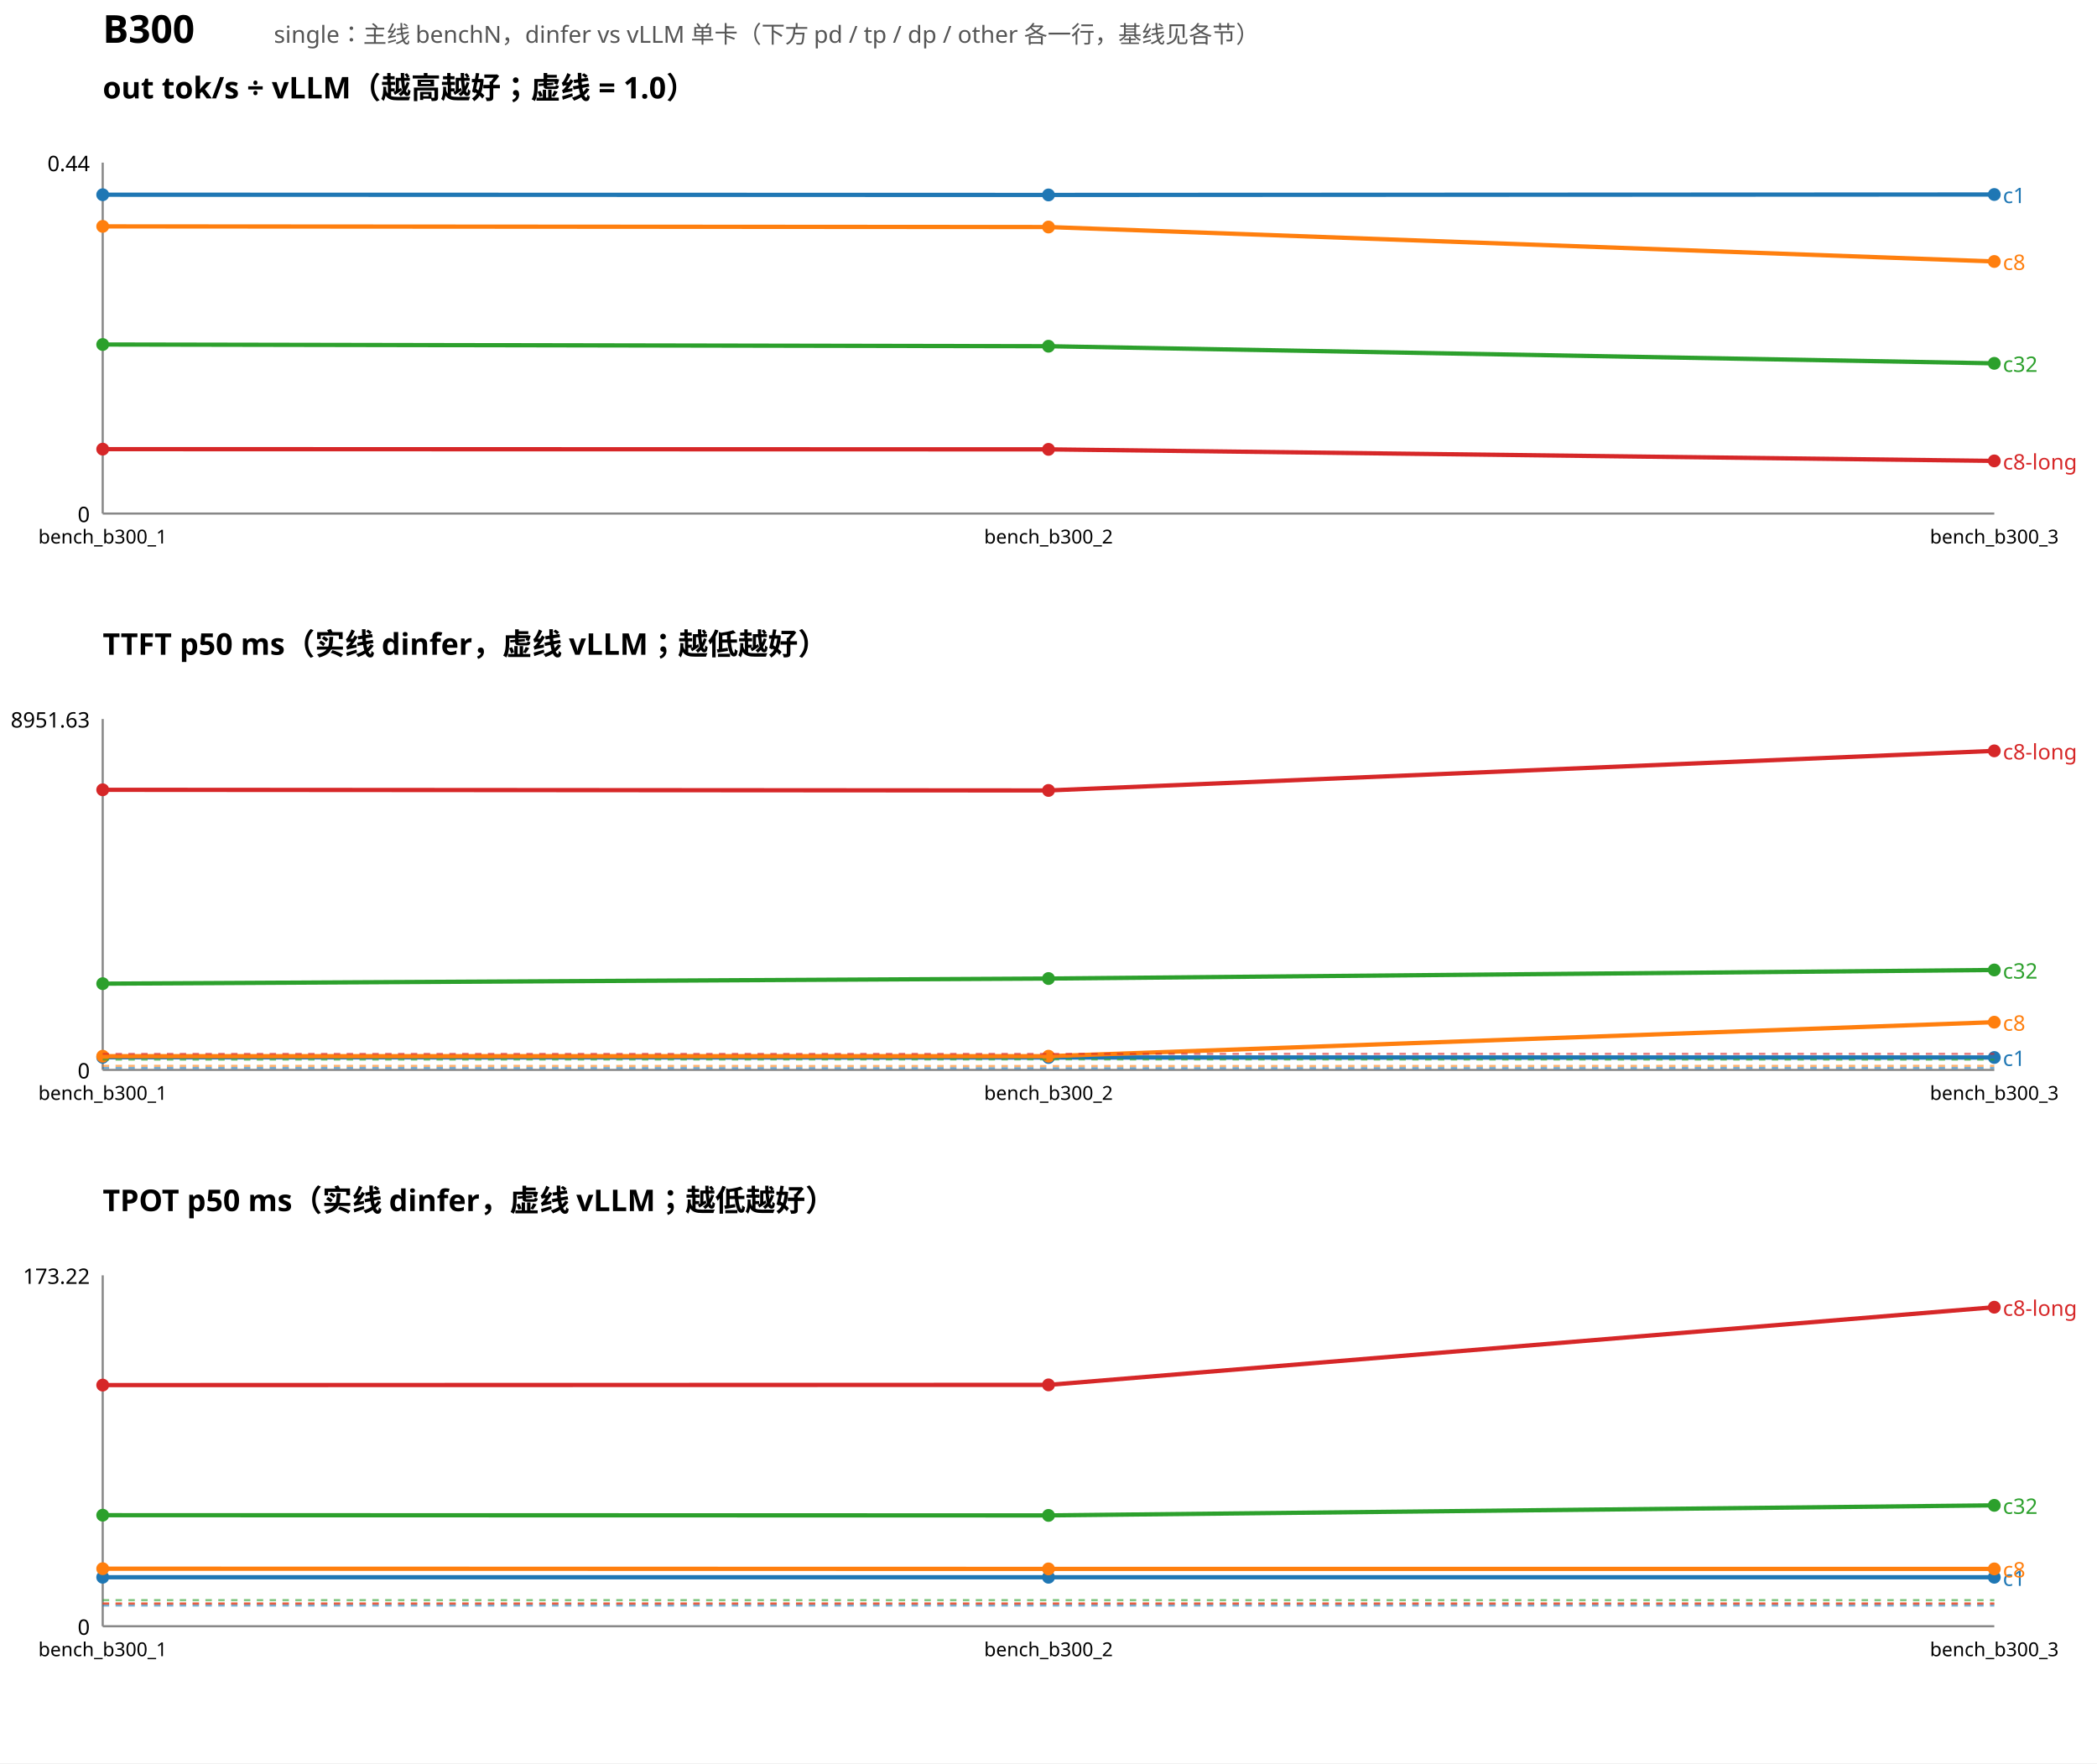
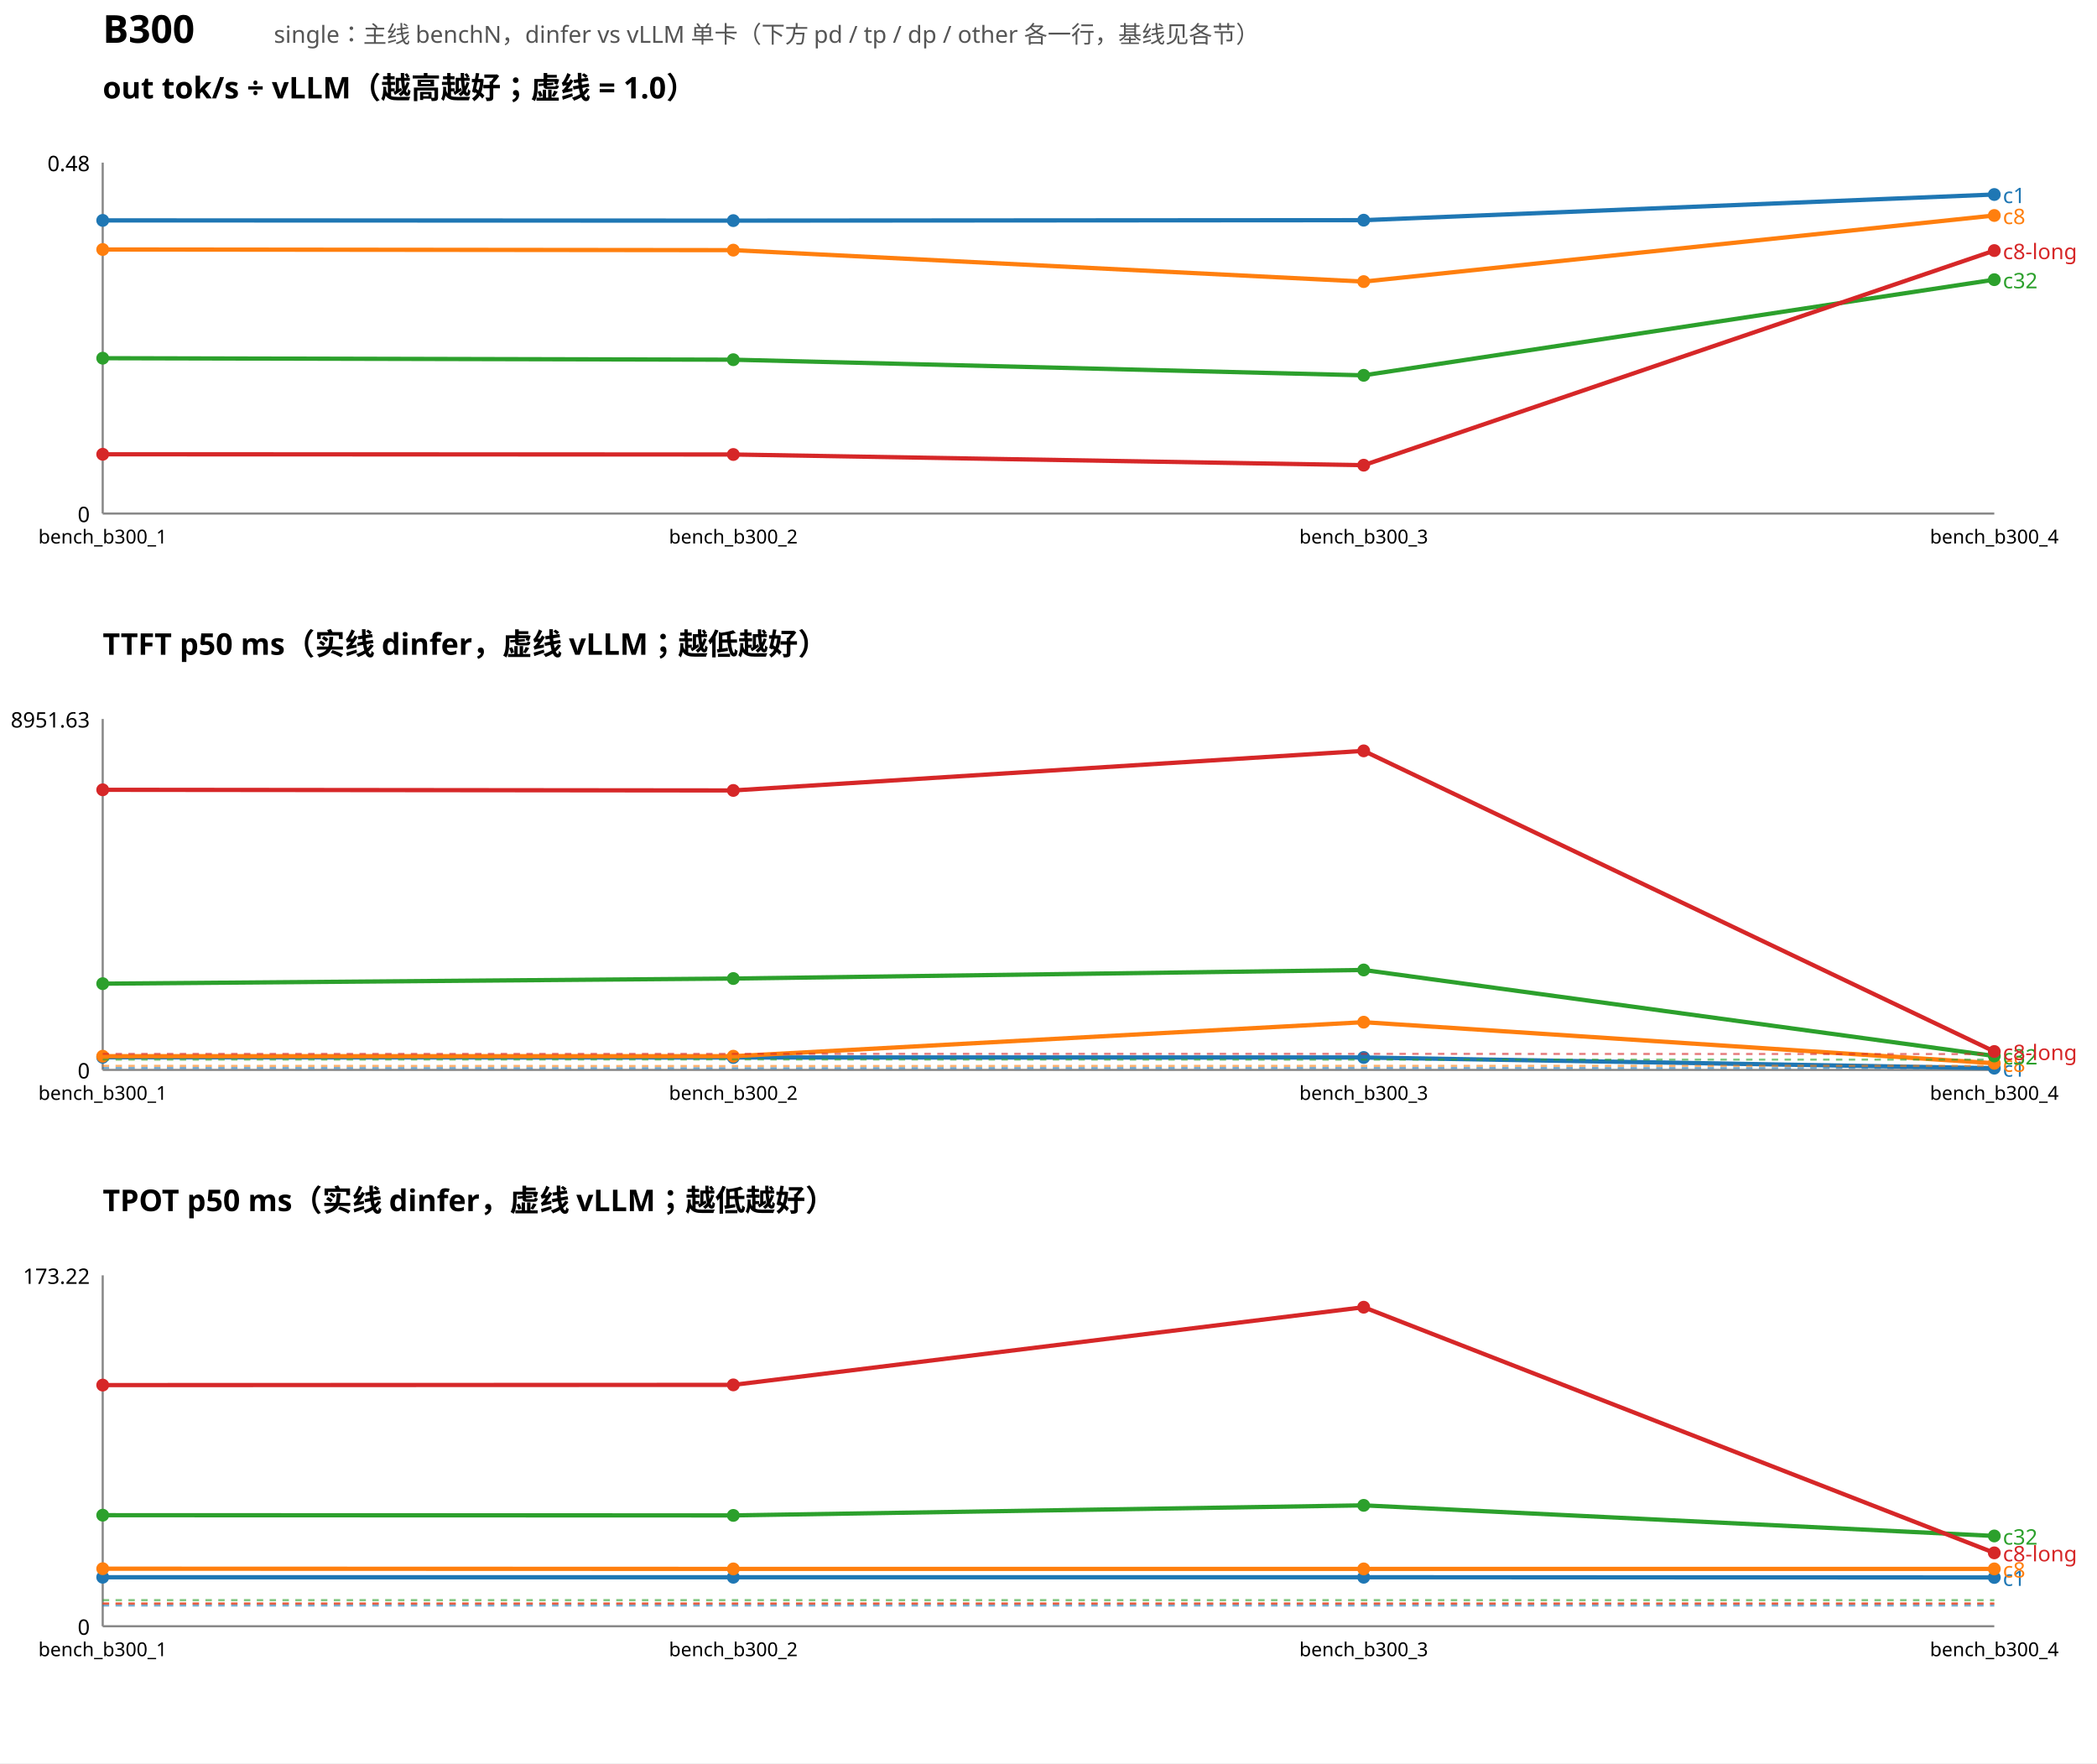
<svg xmlns="http://www.w3.org/2000/svg" width="980" height="824" font-family="sans-serif">
  <rect width="980" height="824" fill="white" />
  <text x="48" y="20" font-size="18" font-weight="bold">B300</text>
  <text x="128" y="20" font-size="11" fill="#555">single：主线 benchN，dinfer vs vLLM 单卡（下方 pd / tp / dp / other 各一行，基线见各节）</text>
  <text x="48" y="46" font-size="14" font-weight="bold">out tok/s ÷ vLLM（越高越好；虚线 = 1.0）</text>
  <line x1="48" y1="240.0" x2="932" y2="240.0" stroke="#888" />
  <line x1="48" y1="76" x2="48" y2="240.0" stroke="#888" />
-   <text x="42" y="80" font-size="10" text-anchor="end">0.44</text>
+   <text x="42" y="80" font-size="10" text-anchor="end">0.48</text>
  <text x="42" y="244.0" font-size="10" text-anchor="end">0</text>
-   <line x1="48" y1="-132.409" x2="932" y2="-132.409" stroke="#444" stroke-dasharray="4 3" />
-   <text x="936" y="-128.409" font-size="10">vLLM = 1.0</text>
-   <polyline points="48.0,91.0 490.0,91.1 932.0,90.9" fill="none" stroke="#1f77b4" stroke-width="2" />
-   <circle cx="48.0" cy="91.0" r="3" fill="#1f77b4" />
-   <circle cx="490.0" cy="91.1" r="3" fill="#1f77b4" />
+   <line x1="48" y1="-102.43" x2="932" y2="-102.43" stroke="#444" stroke-dasharray="4 3" />
+   <text x="936" y="-98.43" font-size="10">vLLM = 1.0</text>
+   <polyline points="48.0,103.0 342.7,103.1 637.3,102.9 932.0,90.9" fill="none" stroke="#1f77b4" stroke-width="2" />
+   <circle cx="48.0" cy="103.0" r="3" fill="#1f77b4" />
+   <circle cx="342.7" cy="103.1" r="3" fill="#1f77b4" />
+   <circle cx="637.3" cy="102.9" r="3" fill="#1f77b4" />
  <circle cx="932.0" cy="90.9" r="3" fill="#1f77b4" />
  <text x="936" y="94.909" font-size="10" fill="#1f77b4">c1</text>
-   <polyline points="48.0,105.8 490.0,106.1 932.0,122.2" fill="none" stroke="#ff7f0e" stroke-width="2" />
-   <circle cx="48.0" cy="105.8" r="3" fill="#ff7f0e" />
-   <circle cx="490.0" cy="106.1" r="3" fill="#ff7f0e" />
-   <circle cx="932.0" cy="122.2" r="3" fill="#ff7f0e" />
-   <text x="936" y="126.16" font-size="10" fill="#ff7f0e">c8</text>
-   <polyline points="48.0,161.0 490.0,161.8 932.0,169.8" fill="none" stroke="#2ca02c" stroke-width="2" />
-   <circle cx="48.0" cy="161.0" r="3" fill="#2ca02c" />
-   <circle cx="490.0" cy="161.8" r="3" fill="#2ca02c" />
-   <circle cx="932.0" cy="169.8" r="3" fill="#2ca02c" />
-   <text x="936" y="173.795" font-size="10" fill="#2ca02c">c32</text>
-   <polyline points="48.0,209.9 490.0,210.0 932.0,215.4" fill="none" stroke="#d62728" stroke-width="2" />
-   <circle cx="48.0" cy="209.9" r="3" fill="#d62728" />
-   <circle cx="490.0" cy="210.0" r="3" fill="#d62728" />
-   <circle cx="932.0" cy="215.4" r="3" fill="#d62728" />
-   <text x="936" y="219.404" font-size="10" fill="#d62728">c8-long</text>
+   <polyline points="48.0,116.6 342.7,116.9 637.3,131.6 932.0,100.7" fill="none" stroke="#ff7f0e" stroke-width="2" />
+   <circle cx="48.0" cy="116.6" r="3" fill="#ff7f0e" />
+   <circle cx="342.7" cy="116.9" r="3" fill="#ff7f0e" />
+   <circle cx="637.3" cy="131.6" r="3" fill="#ff7f0e" />
+   <circle cx="932.0" cy="100.7" r="3" fill="#ff7f0e" />
+   <text x="936" y="104.73" font-size="10" fill="#ff7f0e">c8</text>
+   <polyline points="48.0,167.4 342.7,168.1 637.3,175.4 932.0,130.7" fill="none" stroke="#2ca02c" stroke-width="2" />
+   <circle cx="48.0" cy="167.4" r="3" fill="#2ca02c" />
+   <circle cx="342.7" cy="168.1" r="3" fill="#2ca02c" />
+   <circle cx="637.3" cy="175.4" r="3" fill="#2ca02c" />
+   <circle cx="932.0" cy="130.7" r="3" fill="#2ca02c" />
+   <text x="936" y="134.737" font-size="10" fill="#2ca02c">c32</text>
+   <polyline points="48.0,212.3 342.7,212.4 637.3,217.4 932.0,117.1" fill="none" stroke="#d62728" stroke-width="2" />
+   <circle cx="48.0" cy="212.3" r="3" fill="#d62728" />
+   <circle cx="342.7" cy="212.4" r="3" fill="#d62728" />
+   <circle cx="637.3" cy="217.4" r="3" fill="#d62728" />
+   <circle cx="932.0" cy="117.1" r="3" fill="#d62728" />
+   <text x="936" y="121.099" font-size="10" fill="#d62728">c8-long</text>
  <text x="48.0" y="254.0" font-size="9" text-anchor="middle">bench_b300_1</text>
-   <text x="490.0" y="254.0" font-size="9" text-anchor="middle">bench_b300_2</text>
-   <text x="932.0" y="254.0" font-size="9" text-anchor="middle">bench_b300_3</text>
+   <text x="342.7" y="254.0" font-size="9" text-anchor="middle">bench_b300_2</text>
+   <text x="637.3" y="254.0" font-size="9" text-anchor="middle">bench_b300_3</text>
+   <text x="932.0" y="254.0" font-size="9" text-anchor="middle">bench_b300_4</text>
  <text x="48" y="306" font-size="14" font-weight="bold">TTFT p50 ms（实线 dinfer，虚线 vLLM；越低越好）</text>
  <line x1="48" y1="500.0" x2="932" y2="500.0" stroke="#888" />
  <line x1="48" y1="336" x2="48" y2="500.0" stroke="#888" />
  <text x="42" y="340" font-size="10" text-anchor="end">8951.63</text>
  <text x="42" y="504.0" font-size="10" text-anchor="end">0</text>
-   <polyline points="48.0,494.1 490.0,494.2 932.0,494.2" fill="none" stroke="#1f77b4" stroke-width="2" />
+   <polyline points="48.0,494.1 342.7,494.2 637.3,494.2 932.0,499.2" fill="none" stroke="#1f77b4" stroke-width="2" />
  <circle cx="48.0" cy="494.1" r="3" fill="#1f77b4" />
-   <circle cx="490.0" cy="494.2" r="3" fill="#1f77b4" />
-   <circle cx="932.0" cy="494.2" r="3" fill="#1f77b4" />
-   <polyline points="48.0,499.1 490.0,499.2 932.0,499.1" fill="none" stroke="#1f77b4" stroke-width="1" stroke-dasharray="3 3" opacity="0.6" />
-   <text x="936" y="498.153" font-size="10" fill="#1f77b4">c1</text>
-   <polyline points="48.0,493.6 490.0,493.6 932.0,477.7" fill="none" stroke="#ff7f0e" stroke-width="2" />
+   <circle cx="342.7" cy="494.2" r="3" fill="#1f77b4" />
+   <circle cx="637.3" cy="494.2" r="3" fill="#1f77b4" />
+   <circle cx="932.0" cy="499.2" r="3" fill="#1f77b4" />
+   <polyline points="48.0,499.1 342.7,499.2 637.3,499.1 932.0,499.2" fill="none" stroke="#1f77b4" stroke-width="1" stroke-dasharray="3 3" opacity="0.6" />
+   <text x="936" y="503.179" font-size="10" fill="#1f77b4">c1</text>
+   <polyline points="48.0,493.6 342.7,493.6 637.3,477.7 932.0,496.9" fill="none" stroke="#ff7f0e" stroke-width="2" />
  <circle cx="48.0" cy="493.6" r="3" fill="#ff7f0e" />
-   <circle cx="490.0" cy="493.6" r="3" fill="#ff7f0e" />
-   <circle cx="932.0" cy="477.7" r="3" fill="#ff7f0e" />
-   <polyline points="48.0,498.1 490.0,498.2 932.0,498.1" fill="none" stroke="#ff7f0e" stroke-width="1" stroke-dasharray="3 3" opacity="0.6" />
-   <text x="936" y="481.685" font-size="10" fill="#ff7f0e">c8</text>
-   <polyline points="48.0,459.7 490.0,457.3 932.0,453.3" fill="none" stroke="#2ca02c" stroke-width="2" />
+   <circle cx="342.7" cy="493.6" r="3" fill="#ff7f0e" />
+   <circle cx="637.3" cy="477.7" r="3" fill="#ff7f0e" />
+   <circle cx="932.0" cy="496.9" r="3" fill="#ff7f0e" />
+   <polyline points="48.0,498.1 342.7,498.2 637.3,498.1 932.0,498.1" fill="none" stroke="#ff7f0e" stroke-width="1" stroke-dasharray="3 3" opacity="0.6" />
+   <text x="936" y="500.908" font-size="10" fill="#ff7f0e">c8</text>
+   <polyline points="48.0,459.7 342.7,457.3 637.3,453.3 932.0,493.5" fill="none" stroke="#2ca02c" stroke-width="2" />
  <circle cx="48.0" cy="459.7" r="3" fill="#2ca02c" />
-   <circle cx="490.0" cy="457.3" r="3" fill="#2ca02c" />
-   <circle cx="932.0" cy="453.3" r="3" fill="#2ca02c" />
-   <polyline points="48.0,495.2 490.0,495.1 932.0,495.2" fill="none" stroke="#2ca02c" stroke-width="1" stroke-dasharray="3 3" opacity="0.6" />
-   <text x="936" y="457.333" font-size="10" fill="#2ca02c">c32</text>
-   <polyline points="48.0,369.1 490.0,369.4 932.0,350.9" fill="none" stroke="#d62728" stroke-width="2" />
+   <circle cx="342.7" cy="457.3" r="3" fill="#2ca02c" />
+   <circle cx="637.3" cy="453.3" r="3" fill="#2ca02c" />
+   <circle cx="932.0" cy="493.5" r="3" fill="#2ca02c" />
+   <polyline points="48.0,495.2 342.7,495.1 637.3,495.2 932.0,495.2" fill="none" stroke="#2ca02c" stroke-width="1" stroke-dasharray="3 3" opacity="0.6" />
+   <text x="936" y="497.466" font-size="10" fill="#2ca02c">c32</text>
+   <polyline points="48.0,369.1 342.7,369.4 637.3,350.9 932.0,491.4" fill="none" stroke="#d62728" stroke-width="2" />
  <circle cx="48.0" cy="369.1" r="3" fill="#d62728" />
-   <circle cx="490.0" cy="369.4" r="3" fill="#d62728" />
-   <circle cx="932.0" cy="350.9" r="3" fill="#d62728" />
-   <polyline points="48.0,492.5 490.0,492.5 932.0,492.5" fill="none" stroke="#d62728" stroke-width="1" stroke-dasharray="3 3" opacity="0.6" />
-   <text x="936" y="354.909" font-size="10" fill="#d62728">c8-long</text>
+   <circle cx="342.7" cy="369.4" r="3" fill="#d62728" />
+   <circle cx="637.3" cy="350.9" r="3" fill="#d62728" />
+   <circle cx="932.0" cy="491.4" r="3" fill="#d62728" />
+   <polyline points="48.0,492.5 342.7,492.5 637.3,492.5 932.0,492.6" fill="none" stroke="#d62728" stroke-width="1" stroke-dasharray="3 3" opacity="0.6" />
+   <text x="936" y="495.396" font-size="10" fill="#d62728">c8-long</text>
  <text x="48.0" y="514.0" font-size="9" text-anchor="middle">bench_b300_1</text>
-   <text x="490.0" y="514.0" font-size="9" text-anchor="middle">bench_b300_2</text>
-   <text x="932.0" y="514.0" font-size="9" text-anchor="middle">bench_b300_3</text>
+   <text x="342.7" y="514.0" font-size="9" text-anchor="middle">bench_b300_2</text>
+   <text x="637.3" y="514.0" font-size="9" text-anchor="middle">bench_b300_3</text>
+   <text x="932.0" y="514.0" font-size="9" text-anchor="middle">bench_b300_4</text>
  <text x="48" y="566" font-size="14" font-weight="bold">TPOT p50 ms（实线 dinfer，虚线 vLLM；越低越好）</text>
  <line x1="48" y1="760.0" x2="932" y2="760.0" stroke="#888" />
  <line x1="48" y1="596" x2="48" y2="760.0" stroke="#888" />
  <text x="42" y="600" font-size="10" text-anchor="end">173.22</text>
  <text x="42" y="764.0" font-size="10" text-anchor="end">0</text>
-   <polyline points="48.0,737.1 490.0,737.1 932.0,737.1" fill="none" stroke="#1f77b4" stroke-width="2" />
+   <polyline points="48.0,737.1 342.7,737.1 637.3,737.1 932.0,737.2" fill="none" stroke="#1f77b4" stroke-width="2" />
  <circle cx="48.0" cy="737.1" r="3" fill="#1f77b4" />
-   <circle cx="490.0" cy="737.1" r="3" fill="#1f77b4" />
-   <circle cx="932.0" cy="737.1" r="3" fill="#1f77b4" />
-   <polyline points="48.0,750.3 490.0,750.3 932.0,750.3" fill="none" stroke="#1f77b4" stroke-width="1" stroke-dasharray="3 3" opacity="0.6" />
-   <text x="936" y="741.149" font-size="10" fill="#1f77b4">c1</text>
-   <polyline points="48.0,733.1 490.0,733.2 932.0,733.2" fill="none" stroke="#ff7f0e" stroke-width="2" />
+   <circle cx="342.7" cy="737.1" r="3" fill="#1f77b4" />
+   <circle cx="637.3" cy="737.1" r="3" fill="#1f77b4" />
+   <circle cx="932.0" cy="737.2" r="3" fill="#1f77b4" />
+   <polyline points="48.0,750.3 342.7,750.3 637.3,750.3 932.0,750.3" fill="none" stroke="#1f77b4" stroke-width="1" stroke-dasharray="3 3" opacity="0.6" />
+   <text x="936" y="741.151" font-size="10" fill="#1f77b4">c1</text>
+   <polyline points="48.0,733.1 342.7,733.2 637.3,733.2 932.0,733.2" fill="none" stroke="#ff7f0e" stroke-width="2" />
  <circle cx="48.0" cy="733.1" r="3" fill="#ff7f0e" />
-   <circle cx="490.0" cy="733.2" r="3" fill="#ff7f0e" />
+   <circle cx="342.7" cy="733.2" r="3" fill="#ff7f0e" />
+   <circle cx="637.3" cy="733.2" r="3" fill="#ff7f0e" />
  <circle cx="932.0" cy="733.2" r="3" fill="#ff7f0e" />
-   <polyline points="48.0,749.4 490.0,749.4 932.0,749.4" fill="none" stroke="#ff7f0e" stroke-width="1" stroke-dasharray="3 3" opacity="0.6" />
-   <text x="936" y="737.189" font-size="10" fill="#ff7f0e">c8</text>
-   <polyline points="48.0,708.1 490.0,708.2 932.0,703.5" fill="none" stroke="#2ca02c" stroke-width="2" />
+   <polyline points="48.0,749.4 342.7,749.4 637.3,749.4 932.0,749.4" fill="none" stroke="#ff7f0e" stroke-width="1" stroke-dasharray="3 3" opacity="0.6" />
+   <text x="936" y="737.242" font-size="10" fill="#ff7f0e">c8</text>
+   <polyline points="48.0,708.1 342.7,708.2 637.3,703.5 932.0,717.8" fill="none" stroke="#2ca02c" stroke-width="2" />
  <circle cx="48.0" cy="708.1" r="3" fill="#2ca02c" />
-   <circle cx="490.0" cy="708.2" r="3" fill="#2ca02c" />
-   <circle cx="932.0" cy="703.5" r="3" fill="#2ca02c" />
-   <polyline points="48.0,747.8 490.0,747.8 932.0,747.8" fill="none" stroke="#2ca02c" stroke-width="1" stroke-dasharray="3 3" opacity="0.6" />
-   <text x="936" y="707.487" font-size="10" fill="#2ca02c">c32</text>
-   <polyline points="48.0,647.3 490.0,647.2 932.0,610.9" fill="none" stroke="#d62728" stroke-width="2" />
+   <circle cx="342.7" cy="708.2" r="3" fill="#2ca02c" />
+   <circle cx="637.3" cy="703.5" r="3" fill="#2ca02c" />
+   <circle cx="932.0" cy="717.8" r="3" fill="#2ca02c" />
+   <polyline points="48.0,747.8 342.7,747.8 637.3,747.8 932.0,747.8" fill="none" stroke="#2ca02c" stroke-width="1" stroke-dasharray="3 3" opacity="0.6" />
+   <text x="936" y="721.845" font-size="10" fill="#2ca02c">c32</text>
+   <polyline points="48.0,647.3 342.7,647.2 637.3,610.9 932.0,725.7" fill="none" stroke="#d62728" stroke-width="2" />
  <circle cx="48.0" cy="647.3" r="3" fill="#d62728" />
-   <circle cx="490.0" cy="647.2" r="3" fill="#d62728" />
-   <circle cx="932.0" cy="610.9" r="3" fill="#d62728" />
-   <polyline points="48.0,749.4 490.0,749.4 932.0,749.4" fill="none" stroke="#d62728" stroke-width="1" stroke-dasharray="3 3" opacity="0.6" />
-   <text x="936" y="614.909" font-size="10" fill="#d62728">c8-long</text>
+   <circle cx="342.7" cy="647.2" r="3" fill="#d62728" />
+   <circle cx="637.3" cy="610.9" r="3" fill="#d62728" />
+   <circle cx="932.0" cy="725.7" r="3" fill="#d62728" />
+   <polyline points="48.0,749.4 342.7,749.4 637.3,749.4 932.0,749.4" fill="none" stroke="#d62728" stroke-width="1" stroke-dasharray="3 3" opacity="0.6" />
+   <text x="936" y="729.667" font-size="10" fill="#d62728">c8-long</text>
  <text x="48.0" y="774.0" font-size="9" text-anchor="middle">bench_b300_1</text>
-   <text x="490.0" y="774.0" font-size="9" text-anchor="middle">bench_b300_2</text>
-   <text x="932.0" y="774.0" font-size="9" text-anchor="middle">bench_b300_3</text>
+   <text x="342.7" y="774.0" font-size="9" text-anchor="middle">bench_b300_2</text>
+   <text x="637.3" y="774.0" font-size="9" text-anchor="middle">bench_b300_3</text>
+   <text x="932.0" y="774.0" font-size="9" text-anchor="middle">bench_b300_4</text>
</svg>
